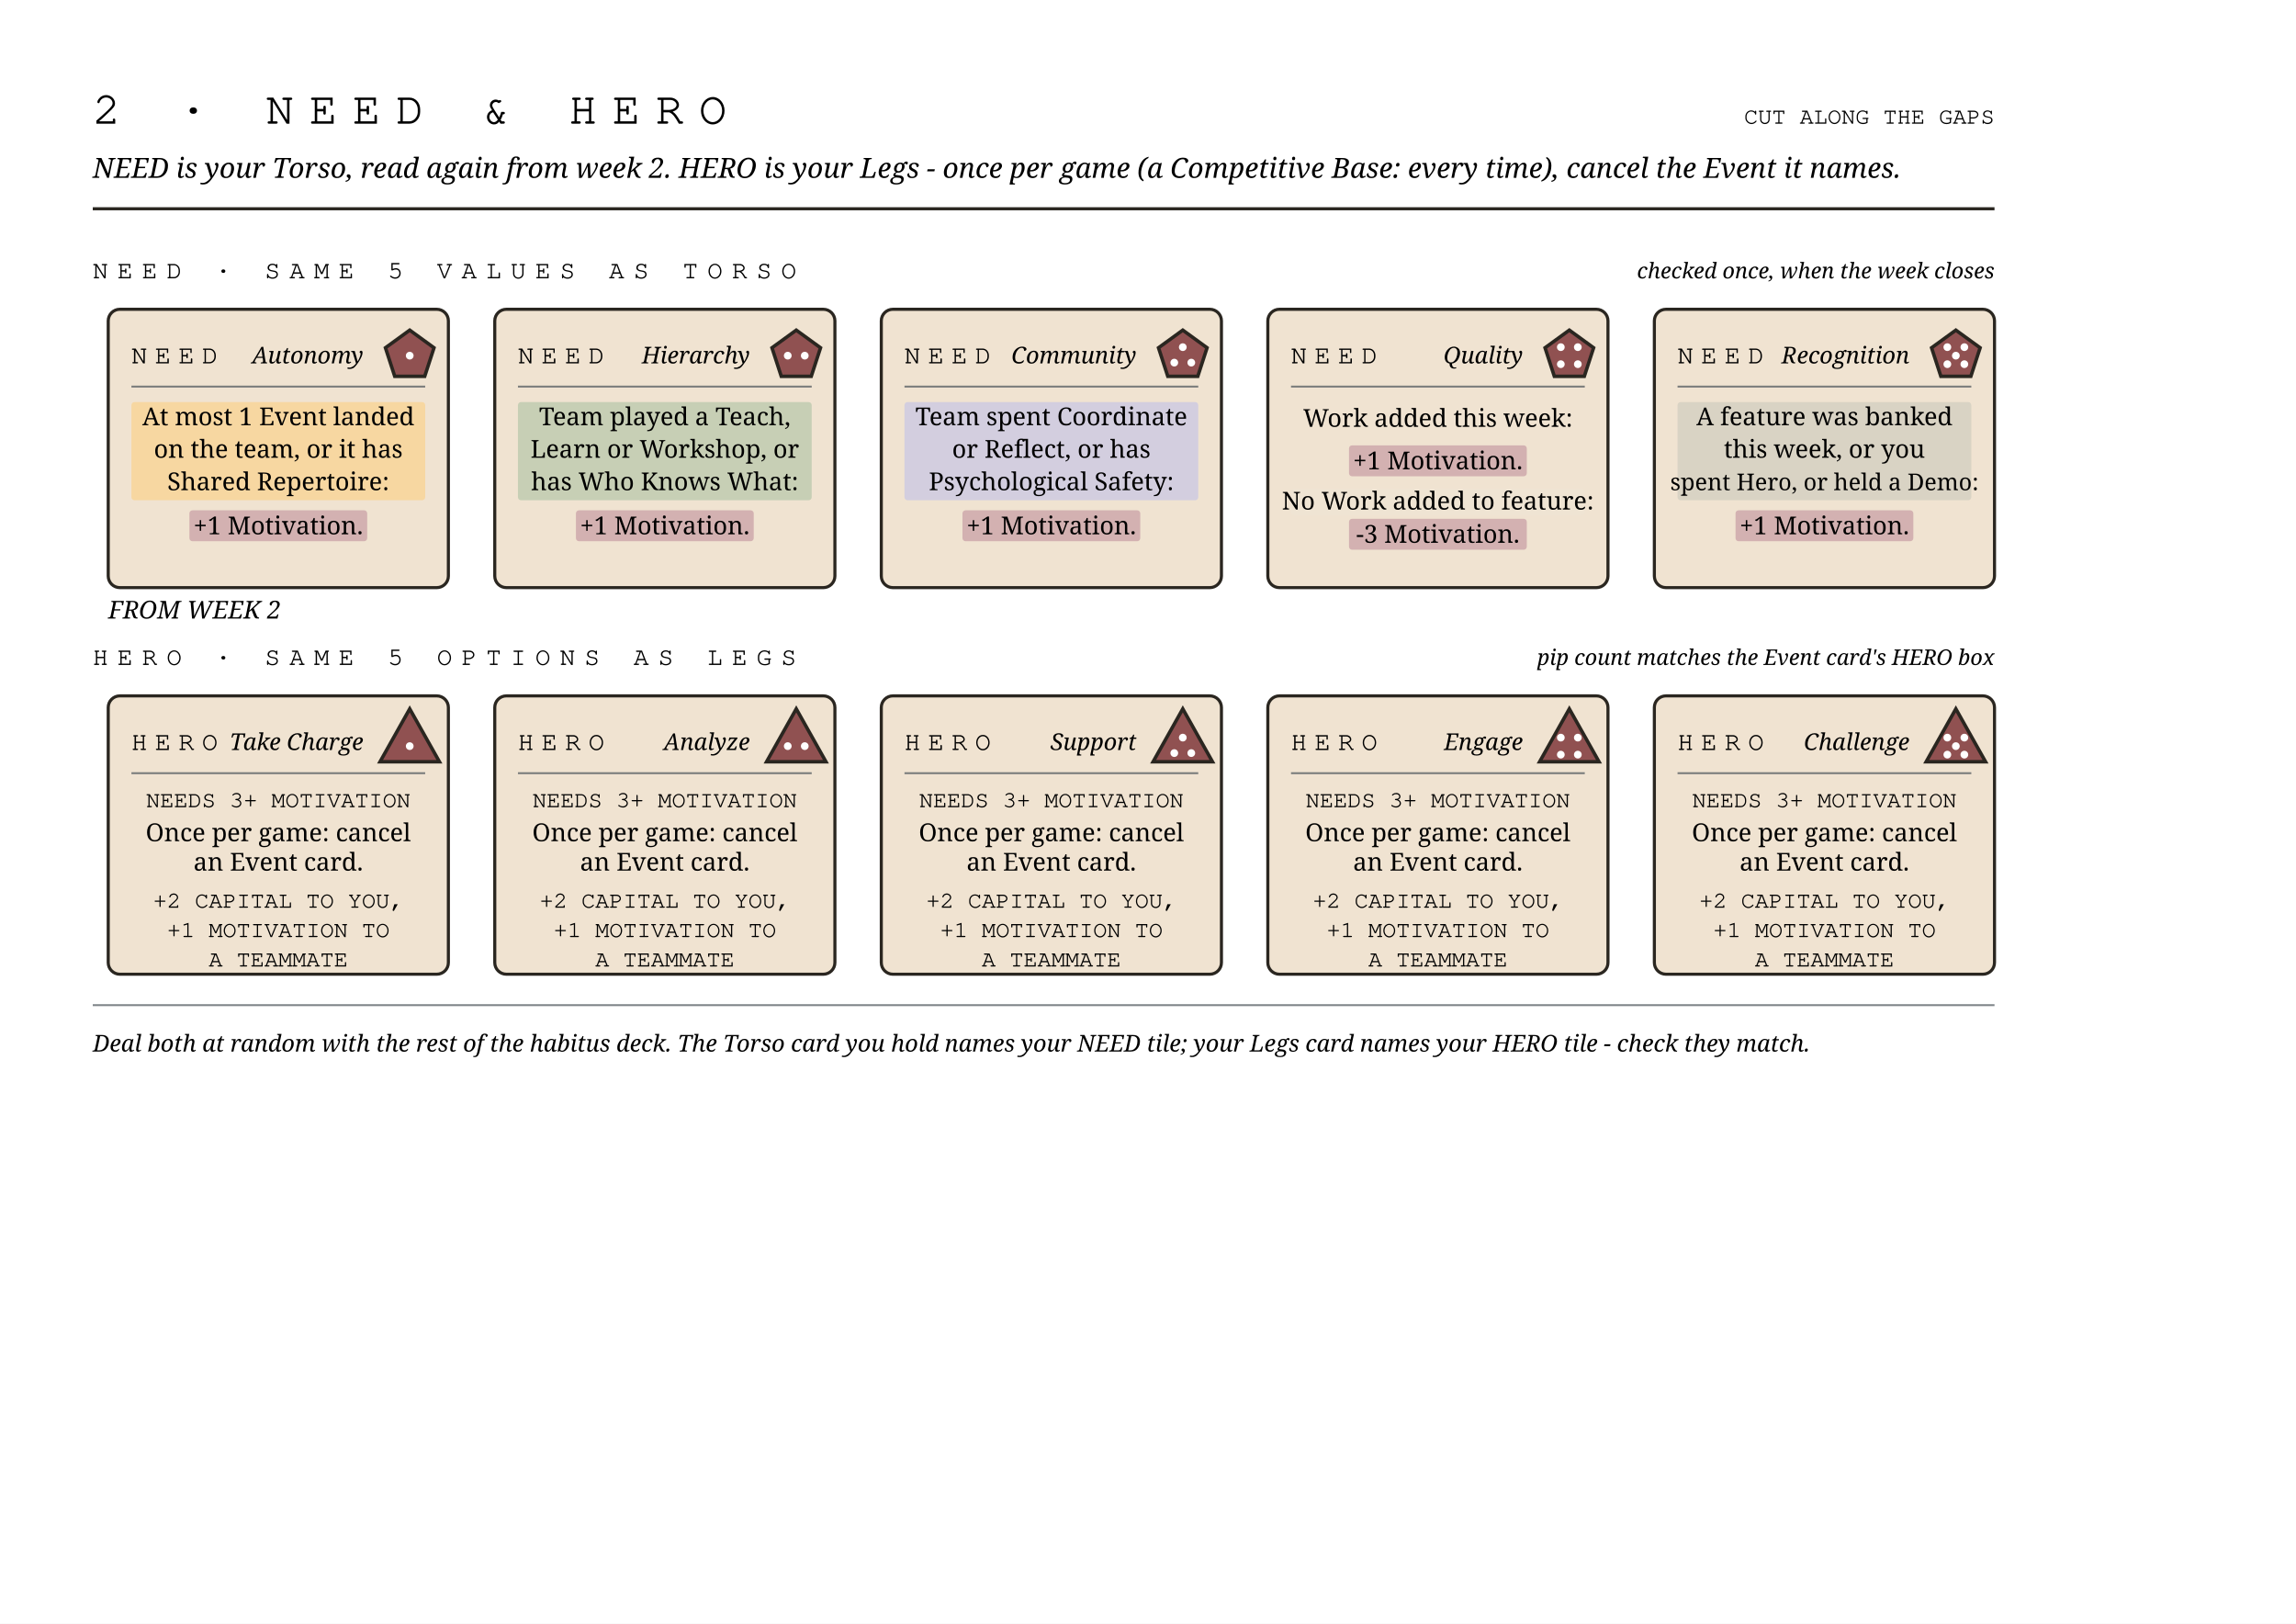
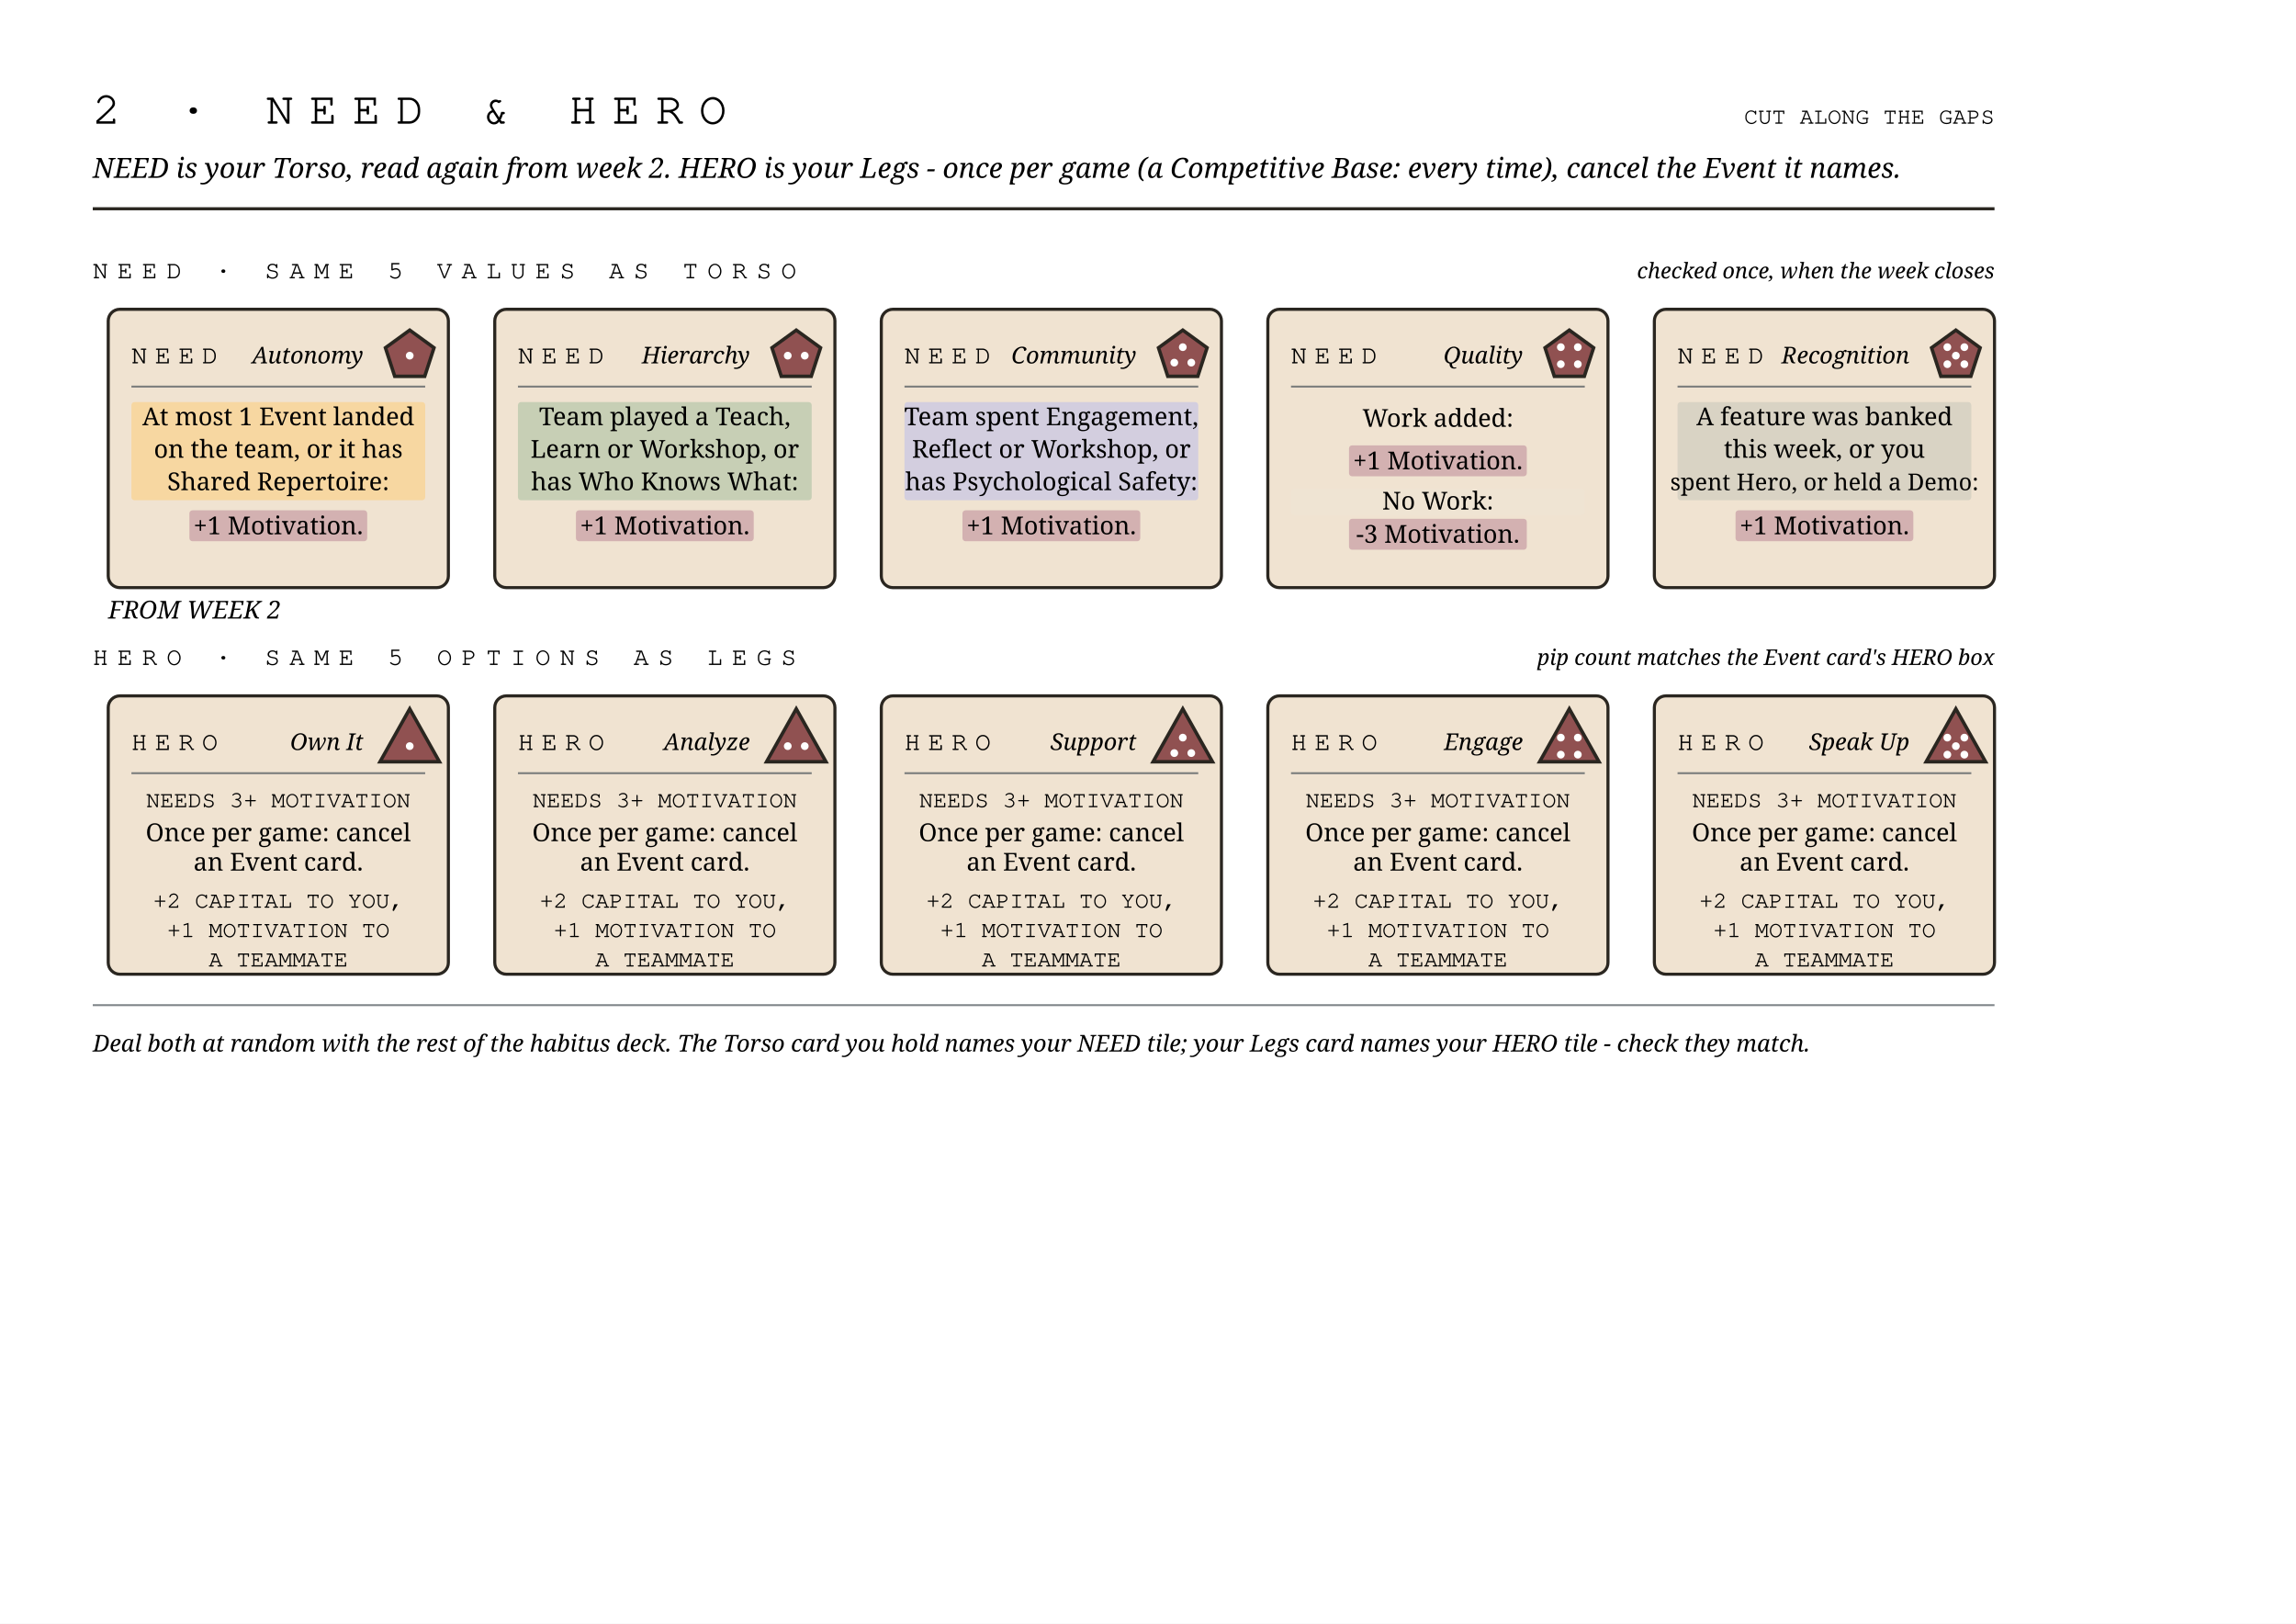
<svg xmlns="http://www.w3.org/2000/svg" width="297mm" height="210mm" viewBox="0 0 297 210">
  <style>
  .serif { font-family:"EB Garamond",Garamond,Georgia,serif; fill:#000000; }
  .mono  { font-family:"IBM Plex Mono","Courier Prime",Courier,monospace; fill:#000000; }
  .cut   { fill:#F0E3D1; stroke:#2A2620; stroke-width:.4; }
  .hair  { stroke:#4A5259; stroke-width:.25; fill:none; opacity:.7; }
  .rl    { font-size:3.3px; letter-spacing:1.2px; }
  .ic    { fill:#F2EDE0; stroke:#2A2620; stroke-width:.45; }
  .pip   { fill:#FFFFFF; stroke:none; }
</style>
  <defs>
    <g id="sh-torso">
      <polygon points="0,-3.3 3.14,-1.02 1.94,2.67 -1.94,2.67 -3.14,-1.02" class="ic" />
    </g>
    <g id="sh-torso-red">
      <polygon points="0,-3.3 3.14,-1.02 1.94,2.67 -1.94,2.67 -3.14,-1.02" fill="#905151" stroke="#2A2620" stroke-width=".45" />
    </g>
    <g id="sh-legs-red">
      <polygon points="0,-4.32 3.84,2.52 -3.84,2.52" fill="#905151" stroke="#2A2620" stroke-width=".45" />
    </g>
    <g id="p1">
      <circle cx="0" cy="0" r=".5" class="pip" />
    </g>
    <g id="p2">
      <circle cx="-1.1" cy="0" r=".5" class="pip" />
      <circle cx="1.1" cy="0" r=".5" class="pip" />
    </g>
    <g id="p3">
      <circle cx="0" cy="-1.1" r=".5" class="pip" />
      <circle cx="-1.1" cy="0.9" r=".5" class="pip" />
      <circle cx="1.1" cy="0.9" r=".5" class="pip" />
    </g>
    <g id="p4">
      <circle cx="-1.1" cy="-1.1" r=".5" class="pip" />
      <circle cx="1.1" cy="-1.1" r=".5" class="pip" />
      <circle cx="-1.1" cy="1.1" r=".5" class="pip" />
      <circle cx="1.1" cy="1.1" r=".5" class="pip" />
    </g>
    <g id="p5">
      <circle cx="-1.1" cy="-1.1" r=".5" class="pip" />
      <circle cx="1.1" cy="-1.1" r=".5" class="pip" />
      <circle cx="0" cy="0" r=".5" class="pip" />
      <circle cx="-1.1" cy="1.1" r=".5" class="pip" />
      <circle cx="1.1" cy="1.1" r=".5" class="pip" />
    </g>
  </defs>
  <rect width="297" height="210" fill="#FFFFFF" />
  <text x="12" y="16" class="mono" font-size="6" letter-spacing="2">2 · NEED &amp; HERO</text>
  <text x="12" y="23" class="serif" font-size="3.6" font-style="italic">NEED is your Torso, read again from week 2. HERO is your Legs - once per game (a Competitive Base: every time), cancel the Event it names.</text>
  <text x="258" y="16" class="mono" font-size="3" text-anchor="end">CUT ALONG THE GAPS</text>
  <line x1="12" y1="27" x2="258" y2="27" stroke="#2A2620" stroke-width=".4" />
  <text x="12" y="36" class="mono rl">NEED · SAME 5 VALUES AS TORSO</text>
  <text x="258" y="36" class="serif" font-size="2.8" text-anchor="end" font-style="italic">checked once, when the week closes</text>
  <g>
    <rect x="14" y="40" width="44" height="36" rx="1.5" class="cut" />
    <use href="#sh-torso-red" x="53" y="46" />
    <use href="#p1" x="53" y="46" />
    <text x="17" y="47" class="mono" font-size="3.4" letter-spacing="1">NEED</text>
    <text x="47" y="47" class="serif" font-size="3" font-style="italic" text-anchor="end">Autonomy</text>
    <line x1="17" y1="50" x2="55" y2="50" class="hair" />
    <rect x="17" y="52" width="38" height="12.7" rx=".4" fill="#F7D7A1" />
    <text x="36" y="55" class="serif" font-size="3.2" text-anchor="middle">At most 1 Event landed</text>
    <text x="36" y="59.2" class="serif" font-size="3.2" text-anchor="middle">on the team, or it has</text>
    <text x="36" y="63.4" class="serif" font-size="3.2" text-anchor="middle">Shared Repertoire:</text>
    <rect x="24.5" y="66" width="23" height="4" rx=".4" fill="#D3B1B1" />
    <text x="36" y="69.1" class="serif" font-size="3.2" text-anchor="middle">+1 Motivation.</text>
    <rect x="64" y="40" width="44" height="36" rx="1.5" class="cut" />
    <use href="#sh-torso-red" x="103" y="46" />
    <use href="#p2" x="103" y="46" />
    <text x="67" y="47" class="mono" font-size="3.4" letter-spacing="1">NEED</text>
    <text x="97" y="47" class="serif" font-size="3" font-style="italic" text-anchor="end">Hierarchy</text>
    <line x1="67" y1="50" x2="105" y2="50" class="hair" />
    <rect x="67" y="52" width="38" height="12.7" rx=".4" fill="#C7CFB5" />
    <text x="86" y="55" class="serif" font-size="3.2" text-anchor="middle">Team played a Teach,</text>
    <text x="86" y="59.2" class="serif" font-size="3.2" text-anchor="middle">Learn or Workshop, or</text>
    <text x="86" y="63.4" class="serif" font-size="3.2" text-anchor="middle">has Who Knows What:</text>
    <rect x="74.5" y="66" width="23" height="4" rx=".4" fill="#D3B1B1" />
    <text x="86" y="69.1" class="serif" font-size="3.2" text-anchor="middle">+1 Motivation.</text>
    <rect x="114" y="40" width="44" height="36" rx="1.5" class="cut" />
    <use href="#sh-torso-red" x="153" y="46" />
    <use href="#p3" x="153" y="46" />
    <text x="117" y="47" class="mono" font-size="3.4" letter-spacing="1">NEED</text>
    <text x="147" y="47" class="serif" font-size="3" font-style="italic" text-anchor="end">Community</text>
    <line x1="117" y1="50" x2="155" y2="50" class="hair" />
    <rect x="117" y="52" width="38" height="12.7" rx=".4" fill="#D3CEDF" />
-     <text x="136" y="55" class="serif" font-size="3.2" text-anchor="middle">Team spent Coordinate</text>
-     <text x="136" y="59.2" class="serif" font-size="3.2" text-anchor="middle">or Reflect, or has</text>
-     <text x="136" y="63.4" class="serif" font-size="3.2" text-anchor="middle">Psychological Safety:</text>
+     <text x="136" y="55" class="serif" font-size="3.2" text-anchor="middle">Team spent Engagement,</text>
+     <text x="136" y="59.2" class="serif" font-size="3.2" text-anchor="middle">Reflect or Workshop, or</text>
+     <text x="136" y="63.4" class="serif" font-size="3.2" text-anchor="middle">has Psychological Safety:</text>
    <rect x="124.5" y="66" width="23" height="4" rx=".4" fill="#D3B1B1" />
    <text x="136" y="69.1" class="serif" font-size="3.2" text-anchor="middle">+1 Motivation.</text>
    <rect x="164" y="40" width="44" height="36" rx="1.5" class="cut" />
    <use href="#sh-torso-red" x="203" y="46" />
    <use href="#p4" x="203" y="46" />
    <text x="167" y="47" class="mono" font-size="3.4" letter-spacing="1">NEED</text>
    <text x="197" y="47" class="serif" font-size="3" font-style="italic" text-anchor="end">Quality</text>
    <line x1="167" y1="50" x2="205" y2="50" class="hair" />
-     <text x="186" y="55.2" class="serif" font-size="3.2" text-anchor="middle">Work added this week:</text>
+     <text x="186" y="55.2" class="serif" font-size="3.2" text-anchor="middle">Work added:</text>
    <rect x="174.5" y="57.6" width="23" height="4" rx=".4" fill="#D3B1B1" />
    <text x="186" y="60.7" class="serif" font-size="3.2" text-anchor="middle">+1 Motivation.</text>
    <rect x="167" y="63.2" width="38" height="3.4" rx=".4" fill="#EFE4D3" />
-     <text x="186" y="65.9" class="serif" font-size="3.2" text-anchor="middle">No Work added to feature:</text>
+     <text x="186" y="65.9" class="serif" font-size="3.2" text-anchor="middle">No Work:</text>
    <rect x="174.5" y="67.1" width="23" height="4" rx=".4" fill="#D3B1B1" />
    <text x="186" y="70.2" class="serif" font-size="3.2" text-anchor="middle">-3 Motivation.</text>
    <rect x="214" y="40" width="44" height="36" rx="1.5" class="cut" />
    <use href="#sh-torso-red" x="253" y="46" />
    <use href="#p5" x="253" y="46" />
    <text x="217" y="47" class="mono" font-size="3.4" letter-spacing="1">NEED</text>
    <text x="247" y="47" class="serif" font-size="3" font-style="italic" text-anchor="end">Recognition</text>
    <line x1="217" y1="50" x2="255" y2="50" class="hair" />
    <rect x="217" y="52" width="38" height="12.7" rx=".4" fill="#D9D3C4" />
    <text x="236" y="55" class="serif" font-size="3.2" text-anchor="middle">A feature was banked</text>
    <text x="236" y="59.2" class="serif" font-size="3.2" text-anchor="middle">this week, or you</text>
    <text x="236" y="63.4" class="serif" font-size="3" text-anchor="middle">spent Hero, or held a Demo:</text>
    <rect x="224.5" y="66" width="23" height="4" rx=".4" fill="#D3B1B1" />
    <text x="236" y="69.1" class="serif" font-size="3.2" text-anchor="middle">+1 Motivation.</text>
  </g>
  <text x="14" y="80" class="serif" font-size="3.2" font-style="italic">FROM WEEK 2</text>
  <text x="12" y="86" class="mono rl">HERO · SAME 5 OPTIONS AS LEGS</text>
  <text x="258" y="86" class="serif" font-size="2.8" text-anchor="end" font-style="italic">pip count matches the Event card's HERO box</text>
  <g>
    <rect x="14" y="90" width="44" height="36" rx="1.5" class="cut" />
    <use href="#sh-legs-red" x="53" y="96" />
    <use href="#p1" x="53" y="96.5" />
    <text x="17" y="97" class="mono" font-size="3.4" letter-spacing="1">HERO</text>
-     <text x="47" y="97" class="serif" font-size="3" font-style="italic" text-anchor="end">Take Charge</text>
+     <text x="47" y="97" class="serif" font-size="3" font-style="italic" text-anchor="end">Own It</text>
    <line x1="17" y1="100" x2="55" y2="100" class="hair" />
    <text x="36" y="104.4" class="mono" font-size="3" text-anchor="middle">NEEDS 3+ MOTIVATION</text>
    <text x="36" y="108.8" class="serif" font-size="3.2" text-anchor="middle">Once per game: cancel</text>
    <text x="36" y="112.6" class="serif" font-size="3.2" text-anchor="middle">an Event card.</text>
    <text x="36" y="117.4" class="mono" font-size="3" text-anchor="middle">+2 CAPITAL TO YOU,</text>
    <text x="36" y="121.2" class="mono" font-size="3" text-anchor="middle">+1 MOTIVATION TO</text>
    <text x="36" y="125" class="mono" font-size="3" text-anchor="middle">A TEAMMATE</text>
    <rect x="64" y="90" width="44" height="36" rx="1.5" class="cut" />
    <use href="#sh-legs-red" x="103" y="96" />
    <use href="#p2" x="103" y="96.5" />
    <text x="67" y="97" class="mono" font-size="3.4" letter-spacing="1">HERO</text>
    <text x="97" y="97" class="serif" font-size="3" font-style="italic" text-anchor="end">Analyze</text>
    <line x1="67" y1="100" x2="105" y2="100" class="hair" />
    <text x="86" y="104.4" class="mono" font-size="3" text-anchor="middle">NEEDS 3+ MOTIVATION</text>
    <text x="86" y="108.8" class="serif" font-size="3.2" text-anchor="middle">Once per game: cancel</text>
    <text x="86" y="112.6" class="serif" font-size="3.2" text-anchor="middle">an Event card.</text>
    <text x="86" y="117.4" class="mono" font-size="3" text-anchor="middle">+2 CAPITAL TO YOU,</text>
    <text x="86" y="121.2" class="mono" font-size="3" text-anchor="middle">+1 MOTIVATION TO</text>
    <text x="86" y="125" class="mono" font-size="3" text-anchor="middle">A TEAMMATE</text>
    <rect x="114" y="90" width="44" height="36" rx="1.5" class="cut" />
    <use href="#sh-legs-red" x="153" y="96" />
    <use href="#p3" x="153" y="96.5" />
    <text x="117" y="97" class="mono" font-size="3.4" letter-spacing="1">HERO</text>
    <text x="147" y="97" class="serif" font-size="3" font-style="italic" text-anchor="end">Support</text>
    <line x1="117" y1="100" x2="155" y2="100" class="hair" />
    <text x="136" y="104.4" class="mono" font-size="3" text-anchor="middle">NEEDS 3+ MOTIVATION</text>
    <text x="136" y="108.8" class="serif" font-size="3.2" text-anchor="middle">Once per game: cancel</text>
    <text x="136" y="112.6" class="serif" font-size="3.2" text-anchor="middle">an Event card.</text>
    <text x="136" y="117.4" class="mono" font-size="3" text-anchor="middle">+2 CAPITAL TO YOU,</text>
    <text x="136" y="121.2" class="mono" font-size="3" text-anchor="middle">+1 MOTIVATION TO</text>
    <text x="136" y="125" class="mono" font-size="3" text-anchor="middle">A TEAMMATE</text>
    <rect x="164" y="90" width="44" height="36" rx="1.5" class="cut" />
    <use href="#sh-legs-red" x="203" y="96" />
    <use href="#p4" x="203" y="96.5" />
    <text x="167" y="97" class="mono" font-size="3.4" letter-spacing="1">HERO</text>
    <text x="197" y="97" class="serif" font-size="3" font-style="italic" text-anchor="end">Engage</text>
    <line x1="167" y1="100" x2="205" y2="100" class="hair" />
    <text x="186" y="104.4" class="mono" font-size="3" text-anchor="middle">NEEDS 3+ MOTIVATION</text>
    <text x="186" y="108.8" class="serif" font-size="3.2" text-anchor="middle">Once per game: cancel</text>
    <text x="186" y="112.6" class="serif" font-size="3.2" text-anchor="middle">an Event card.</text>
    <text x="186" y="117.4" class="mono" font-size="3" text-anchor="middle">+2 CAPITAL TO YOU,</text>
    <text x="186" y="121.2" class="mono" font-size="3" text-anchor="middle">+1 MOTIVATION TO</text>
    <text x="186" y="125" class="mono" font-size="3" text-anchor="middle">A TEAMMATE</text>
    <rect x="214" y="90" width="44" height="36" rx="1.5" class="cut" />
    <use href="#sh-legs-red" x="253" y="96" />
    <use href="#p5" x="253" y="96.5" />
    <text x="217" y="97" class="mono" font-size="3.4" letter-spacing="1">HERO</text>
-     <text x="247" y="97" class="serif" font-size="3" font-style="italic" text-anchor="end">Challenge</text>
+     <text x="247" y="97" class="serif" font-size="3" font-style="italic" text-anchor="end">Speak Up</text>
    <line x1="217" y1="100" x2="255" y2="100" class="hair" />
    <text x="236" y="104.4" class="mono" font-size="3" text-anchor="middle">NEEDS 3+ MOTIVATION</text>
    <text x="236" y="108.8" class="serif" font-size="3.2" text-anchor="middle">Once per game: cancel</text>
    <text x="236" y="112.6" class="serif" font-size="3.2" text-anchor="middle">an Event card.</text>
    <text x="236" y="117.4" class="mono" font-size="3" text-anchor="middle">+2 CAPITAL TO YOU,</text>
    <text x="236" y="121.2" class="mono" font-size="3" text-anchor="middle">+1 MOTIVATION TO</text>
    <text x="236" y="125" class="mono" font-size="3" text-anchor="middle">A TEAMMATE</text>
  </g>
  <line x1="12" y1="130" x2="258" y2="130" class="hair" />
  <text x="12" y="136" class="serif" font-size="3" font-style="italic">Deal both at random with the rest of the habitus deck. The Torso card you hold names your NEED tile; your Legs card names your HERO tile - check they match.</text>
</svg>
